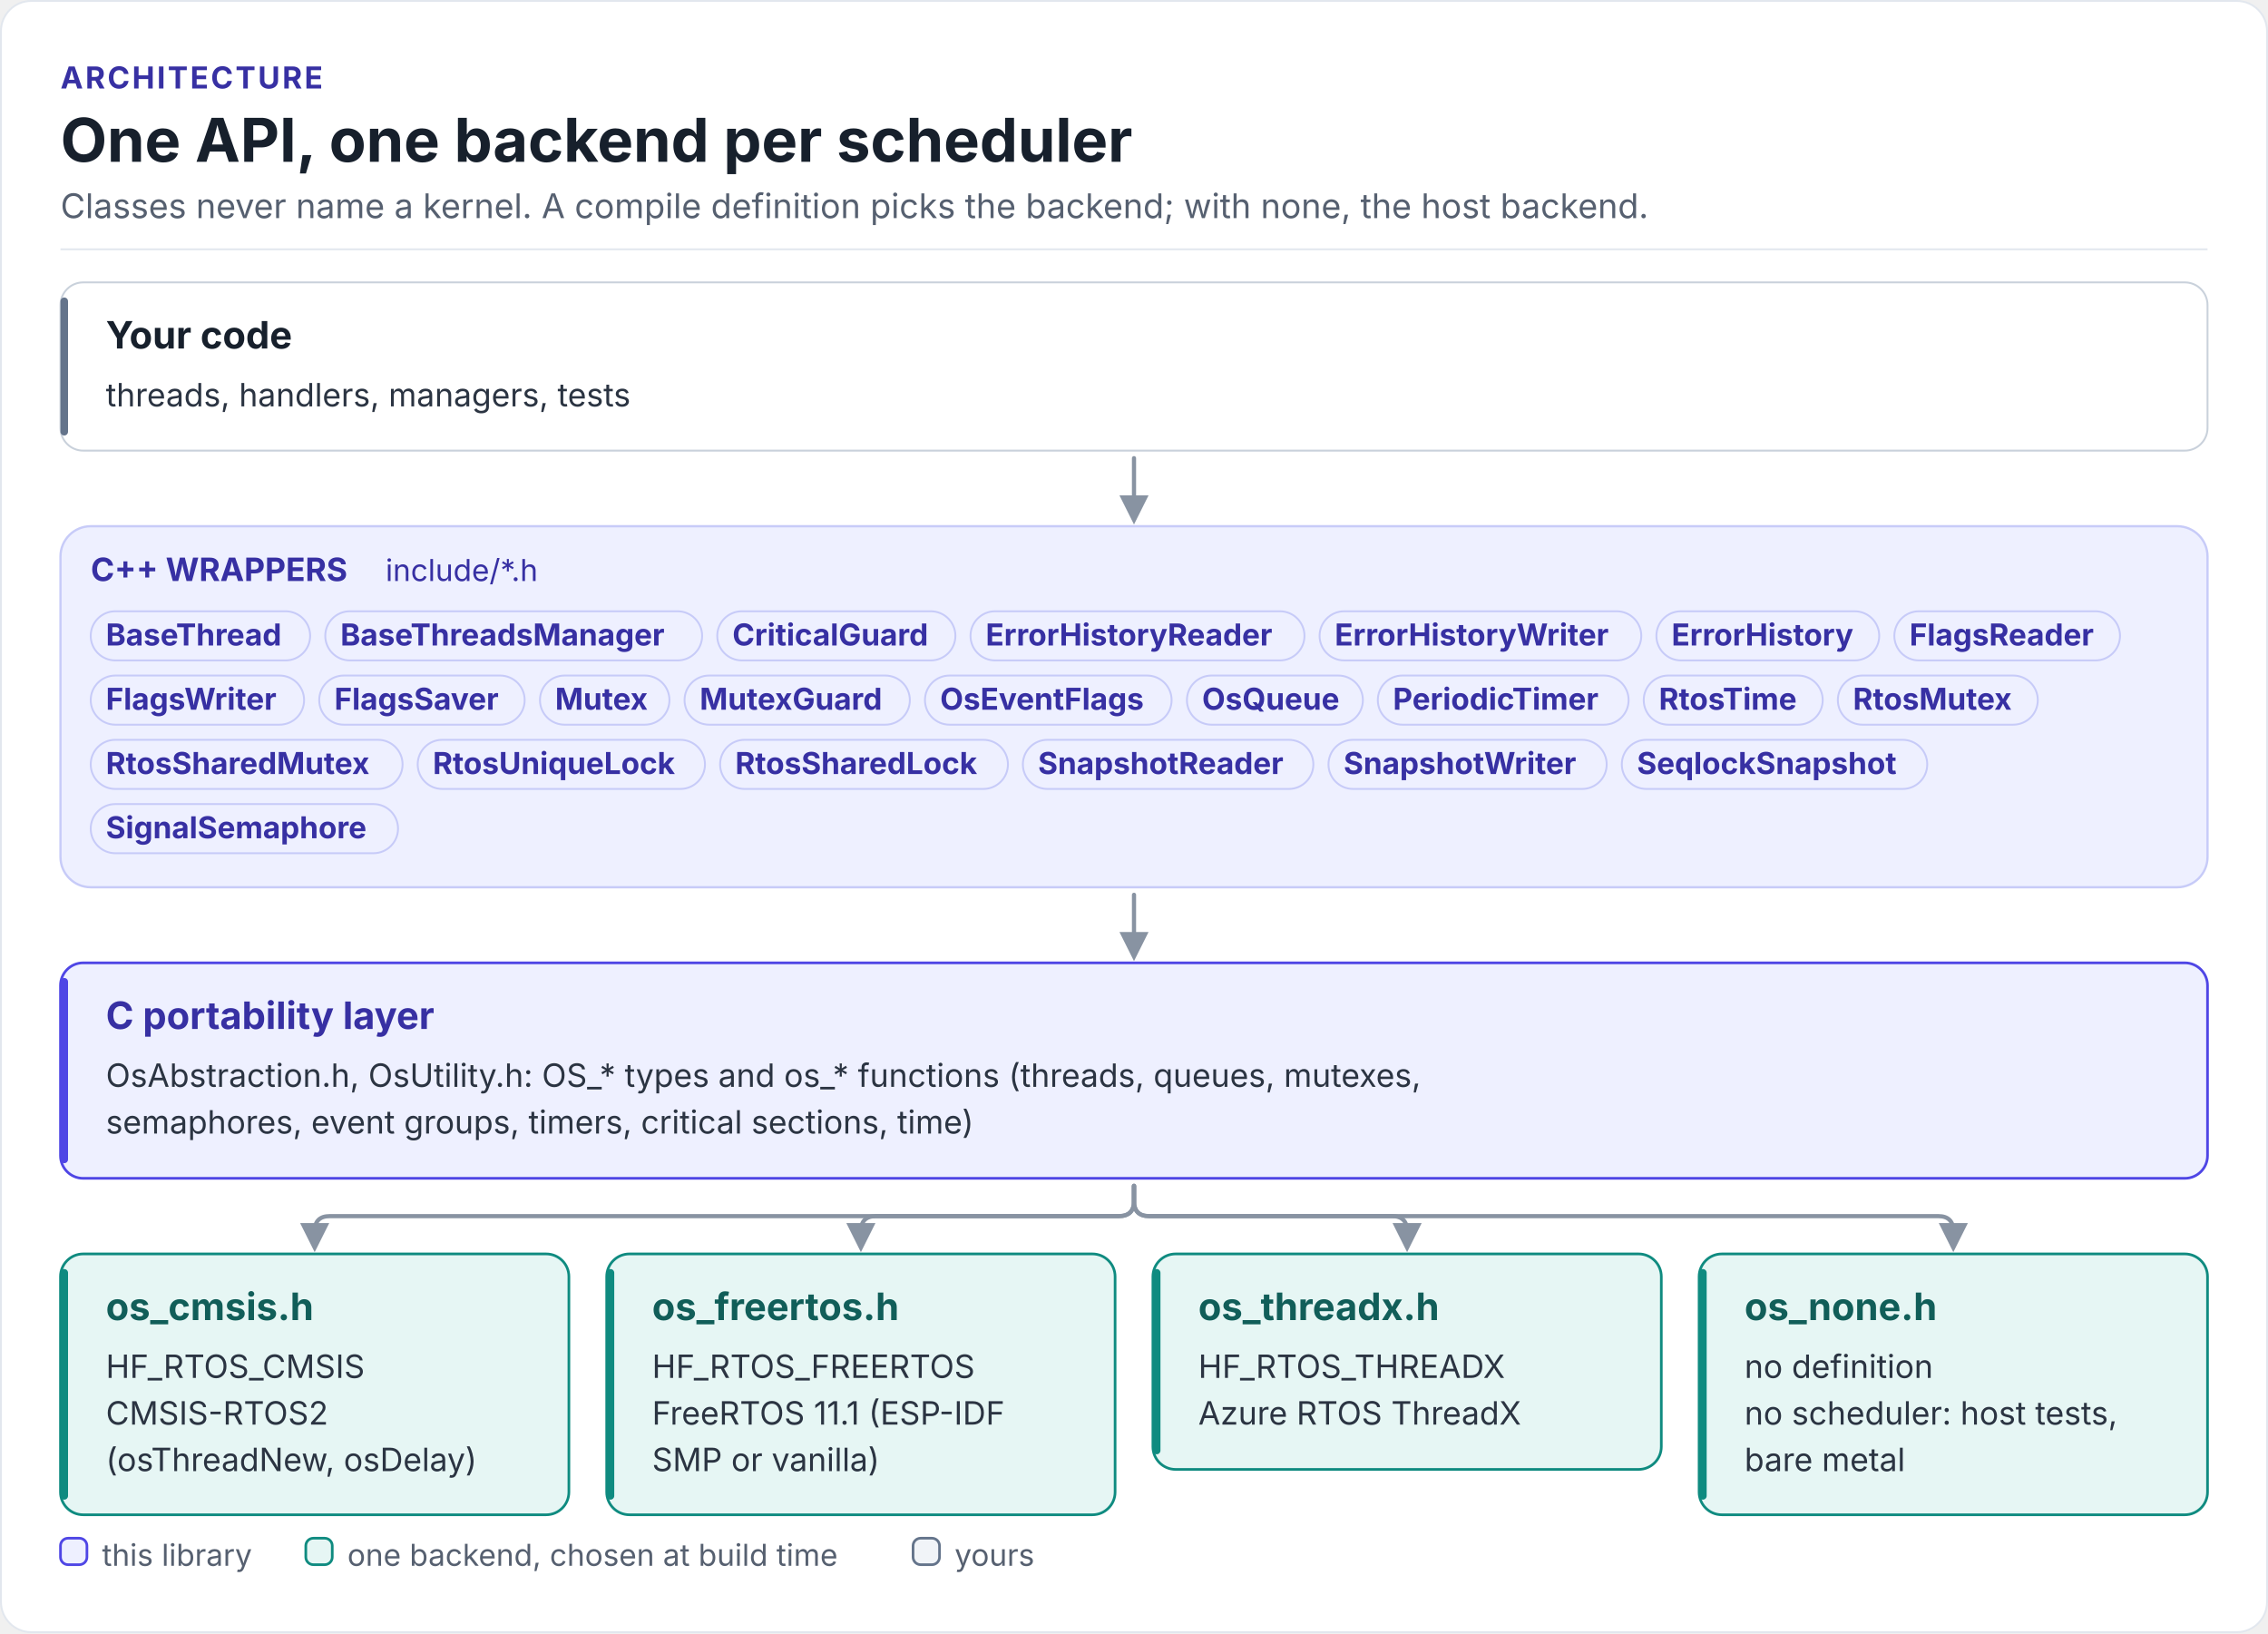
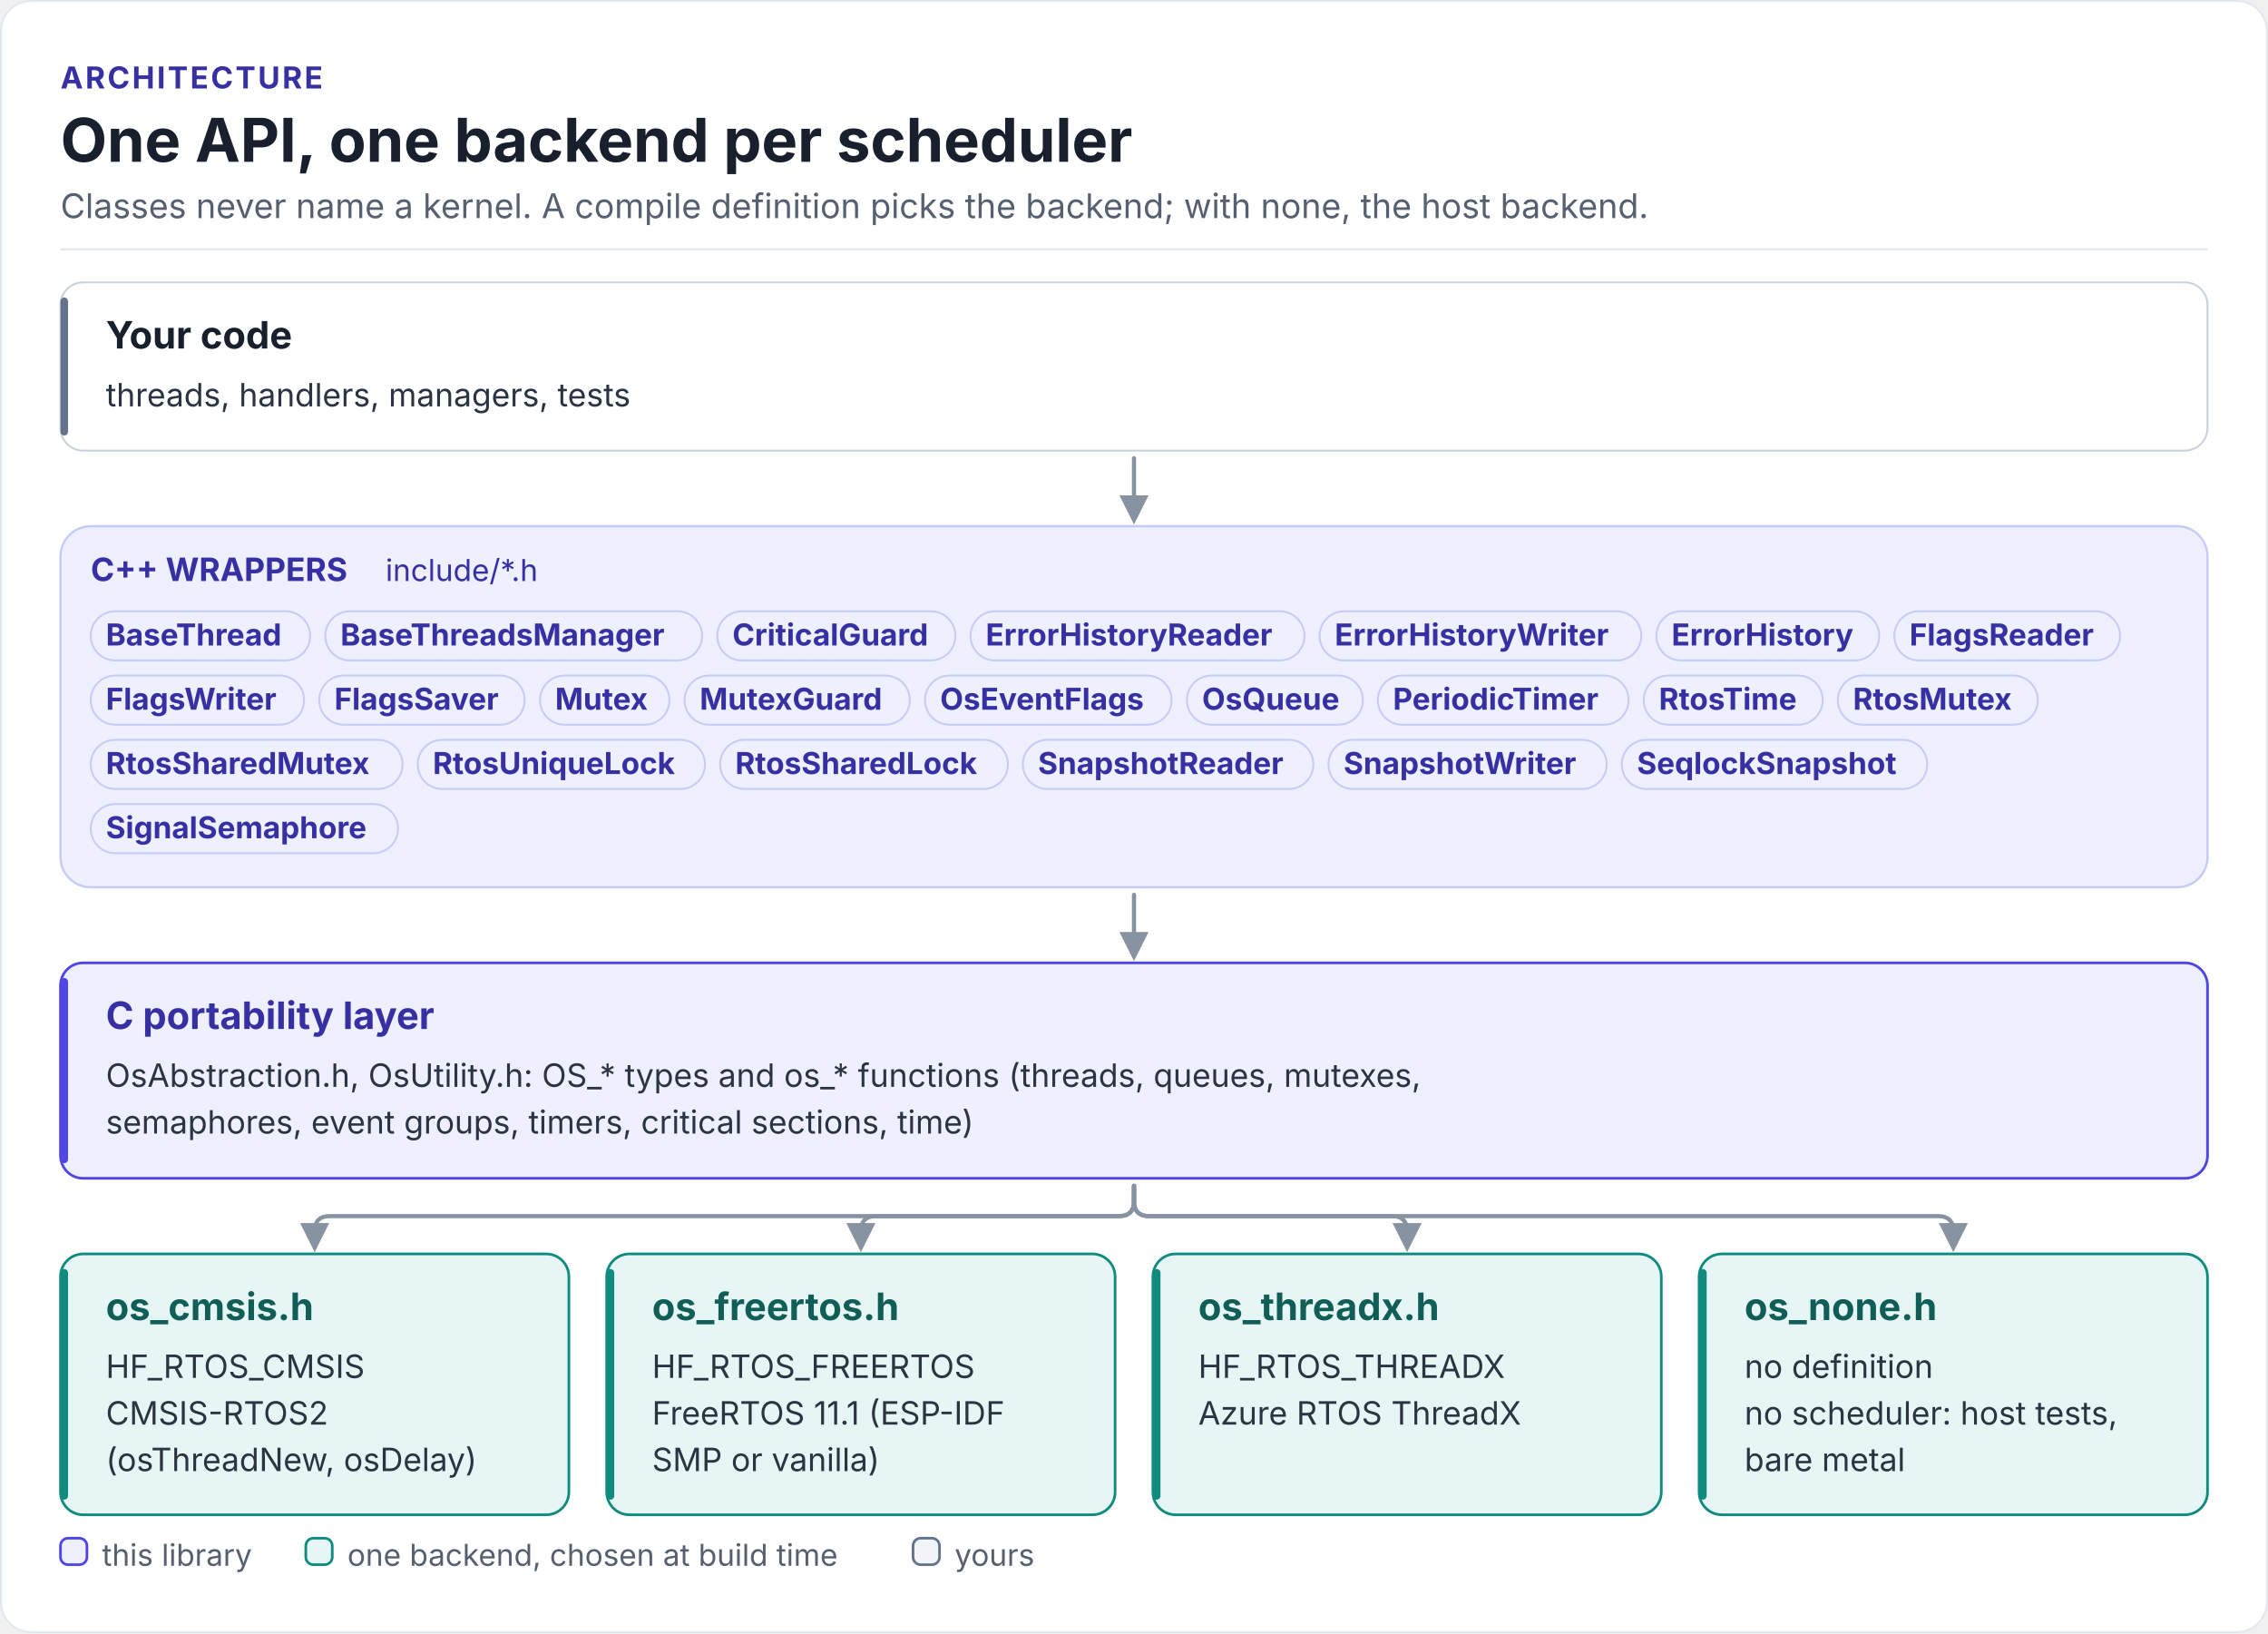
<svg xmlns="http://www.w3.org/2000/svg" width="1200" height="864" viewBox="0 0 1200 864" role="img" aria-labelledby="rtos-layers-title rtos-layers-desc" font-family="Inter, 'Segoe UI', Roboto, 'Helvetica Neue', Arial, sans-serif">
  <defs>
    <marker id="fk-arrow-rail" viewBox="0 0 10 10" refX="8" refY="5" markerWidth="7" markerHeight="7" orient="auto-start-reverse">
      <path d="M0 0L10 5L0 10z" fill="#8893A2" />
    </marker>
  </defs>
  <rect x="0.5" y="0.5" width="1199" height="863" rx="16" fill="#FFFFFF" stroke="#E2E7EE" />
  <text x="32" y="46.8" font-size="16" font-weight="700" letter-spacing="1.2" fill="#3730A3">ARCHITECTURE</text>
  <text x="32" y="85.6" font-size="32" font-weight="700" fill="#17202C">One API, one backend per scheduler</text>
  <text x="32" y="115.4" font-size="18" fill="#566070">Classes never name a kernel. A compile definition picks the backend; with none, the host backend.</text>
  <rect x="32" y="131.4" width="1136" height="1" fill="#E2E7EE" />
  <rect x="32" y="278.4" width="1136" height="191" rx="16" fill="#EEF0FF" stroke="#C7CBF8" stroke-width="1.2" />
  <path d="M600 627.4 L600 635.4 Q600 643.4 592 643.4 L174.5 643.4 Q166.5 643.4 166.5 651.4 L166.5 659.4" fill="none" stroke="#8893A2" stroke-width="2.2" stroke-linecap="round" stroke-linejoin="round" marker-end="url(#fk-arrow-rail)" />
  <path d="M600 627.4 L600 635.4 Q600 643.4 592 643.4 L463.5 643.4 Q455.5 643.4 455.5 651.4 L455.5 659.4" fill="none" stroke="#8893A2" stroke-width="2.2" stroke-linecap="round" stroke-linejoin="round" marker-end="url(#fk-arrow-rail)" />
  <path d="M600 627.4 L600 635.4 Q600 643.4 608 643.4 L736.5 643.4 Q744.5 643.4 744.5 651.4 L744.5 659.4" fill="none" stroke="#8893A2" stroke-width="2.2" stroke-linecap="round" stroke-linejoin="round" marker-end="url(#fk-arrow-rail)" />
  <path d="M600 627.4 L600 635.4 Q600 643.4 608 643.4 L1025.5 643.4 Q1033.5 643.4 1033.5 651.4 L1033.5 659.4" fill="none" stroke="#8893A2" stroke-width="2.2" stroke-linecap="round" stroke-linejoin="round" marker-end="url(#fk-arrow-rail)" />
  <path d="M600 242.4 L600 274.4" fill="none" stroke="#8893A2" stroke-width="2.2" stroke-linecap="round" stroke-linejoin="round" marker-end="url(#fk-arrow-rail)" />
  <path d="M600 473.4 L600 505.4" fill="none" stroke="#8893A2" stroke-width="2.2" stroke-linecap="round" stroke-linejoin="round" marker-end="url(#fk-arrow-rail)" />
  <rect x="32" y="149.4" width="1136" height="89" rx="12" fill="#FFFFFF" stroke="#C9D1DB" stroke-width="1" />
  <rect x="32" y="157.4" width="4" height="73" rx="2" fill="#64748B" />
  <rect x="32" y="509.4" width="1136" height="114" rx="12" fill="#EEF0FF" stroke="#4F46E5" stroke-width="1.4" />
  <rect x="32" y="517.4" width="4" height="98" rx="2" fill="#4F46E5" />
  <rect x="32" y="663.4" width="269" height="138" rx="12" fill="#E6F6F4" stroke="#0F8B80" stroke-width="1.4" />
  <rect x="32" y="671.4" width="4" height="122" rx="2" fill="#0F8B80" />
  <rect x="321" y="663.4" width="269" height="138" rx="12" fill="#E6F6F4" stroke="#0F8B80" stroke-width="1.4" />
  <rect x="321" y="671.4" width="4" height="122" rx="2" fill="#0F8B80" />
-   <rect x="610" y="663.4" width="269" height="114" rx="12" fill="#E6F6F4" stroke="#0F8B80" stroke-width="1.4" />
-   <rect x="610" y="671.4" width="4" height="98" rx="2" fill="#0F8B80" />
+   <rect x="610" y="663.4" width="269" height="138" rx="12" fill="#E6F6F4" stroke="#0F8B80" stroke-width="1.4" />
+   <rect x="610" y="671.4" width="4" height="122" rx="2" fill="#0F8B80" />
  <rect x="899" y="663.4" width="269" height="138" rx="12" fill="#E6F6F4" stroke="#0F8B80" stroke-width="1.4" />
  <rect x="899" y="671.4" width="4" height="122" rx="2" fill="#0F8B80" />
  <text x="56" y="184.4" font-size="20" font-weight="700" fill="#17202C">Your code</text>
  <text x="56" y="215" font-size="17" fill="#2B3442">threads, handlers, managers, tests</text>
  <rect x="48" y="323.4" width="116.1" height="26" rx="13" fill="#EEF0FF" stroke="#C7CBF8" stroke-width="1" />
  <text x="56" y="341.5" font-size="16" font-weight="700" fill="#3730A3">BaseThread</text>
  <rect x="172.1" y="323.4" width="199.4" height="26" rx="13" fill="#EEF0FF" stroke="#C7CBF8" stroke-width="1" />
  <text x="180.1" y="341.5" font-size="16" font-weight="700" fill="#3730A3">BaseThreadsManager</text>
  <rect x="379.5" y="323.4" width="126" height="26" rx="13" fill="#EEF0FF" stroke="#C7CBF8" stroke-width="1" />
  <text x="387.5" y="341.5" font-size="16" font-weight="700" fill="#3730A3">CriticalGuard</text>
  <rect x="513.5" y="323.4" width="176.7" height="26" rx="13" fill="#EEF0FF" stroke="#C7CBF8" stroke-width="1" />
  <text x="521.5" y="341.5" font-size="16" font-weight="700" fill="#3730A3">ErrorHistoryReader</text>
  <rect x="698.2" y="323.4" width="170.2" height="26" rx="13" fill="#EEF0FF" stroke="#C7CBF8" stroke-width="1" />
  <text x="706.2" y="341.5" font-size="16" font-weight="700" fill="#3730A3">ErrorHistoryWriter</text>
  <rect x="876.4" y="323.4" width="117.9" height="26" rx="13" fill="#EEF0FF" stroke="#C7CBF8" stroke-width="1" />
  <text x="884.4" y="341.5" font-size="16" font-weight="700" fill="#3730A3">ErrorHistory</text>
  <rect x="1002.3" y="323.4" width="119.4" height="26" rx="13" fill="#EEF0FF" stroke="#C7CBF8" stroke-width="1" />
  <text x="1010.3" y="341.5" font-size="16" font-weight="700" fill="#3730A3">FlagsReader</text>
  <rect x="48" y="357.4" width="112.9" height="26" rx="13" fill="#EEF0FF" stroke="#C7CBF8" stroke-width="1" />
  <text x="56" y="375.5" font-size="16" font-weight="700" fill="#3730A3">FlagsWriter</text>
  <rect x="168.9" y="357.4" width="108.7" height="26" rx="13" fill="#EEF0FF" stroke="#C7CBF8" stroke-width="1" />
  <text x="176.9" y="375.5" font-size="16" font-weight="700" fill="#3730A3">FlagsSaver</text>
  <rect x="285.7" y="357.4" width="68.5" height="26" rx="13" fill="#EEF0FF" stroke="#C7CBF8" stroke-width="1" />
  <text x="293.7" y="375.5" font-size="16" font-weight="700" fill="#3730A3">Mutex</text>
  <rect x="362.2" y="357.4" width="119.2" height="26" rx="13" fill="#EEF0FF" stroke="#C7CBF8" stroke-width="1" />
  <text x="370.2" y="375.5" font-size="16" font-weight="700" fill="#3730A3">MutexGuard</text>
  <rect x="489.4" y="357.4" width="130.5" height="26" rx="13" fill="#EEF0FF" stroke="#C7CBF8" stroke-width="1" />
  <text x="497.4" y="375.5" font-size="16" font-weight="700" fill="#3730A3">OsEventFlags</text>
  <rect x="628" y="357.4" width="93.1" height="26" rx="13" fill="#EEF0FF" stroke="#C7CBF8" stroke-width="1" />
  <text x="636" y="375.5" font-size="16" font-weight="700" fill="#3730A3">OsQueue</text>
  <rect x="729" y="357.4" width="132.7" height="26" rx="13" fill="#EEF0FF" stroke="#C7CBF8" stroke-width="1" />
  <text x="737" y="375.5" font-size="16" font-weight="700" fill="#3730A3">PeriodicTimer</text>
  <rect x="869.7" y="357.4" width="94.7" height="26" rx="13" fill="#EEF0FF" stroke="#C7CBF8" stroke-width="1" />
  <text x="877.7" y="375.5" font-size="16" font-weight="700" fill="#3730A3">RtosTime</text>
  <rect x="972.4" y="357.4" width="105.8" height="26" rx="13" fill="#EEF0FF" stroke="#C7CBF8" stroke-width="1" />
  <text x="980.4" y="375.5" font-size="16" font-weight="700" fill="#3730A3">RtosMutex</text>
  <rect x="48" y="391.4" width="165" height="26" rx="13" fill="#EEF0FF" stroke="#C7CBF8" stroke-width="1" />
  <text x="56" y="409.5" font-size="16" font-weight="700" fill="#3730A3">RtosSharedMutex</text>
  <rect x="221" y="391.4" width="152" height="26" rx="13" fill="#EEF0FF" stroke="#C7CBF8" stroke-width="1" />
  <text x="229" y="409.5" font-size="16" font-weight="700" fill="#3730A3">RtosUniqueLock</text>
  <rect x="381" y="391.4" width="152.3" height="26" rx="13" fill="#EEF0FF" stroke="#C7CBF8" stroke-width="1" />
  <text x="389" y="409.5" font-size="16" font-weight="700" fill="#3730A3">RtosSharedLock</text>
  <rect x="541.2" y="391.4" width="153.7" height="26" rx="13" fill="#EEF0FF" stroke="#C7CBF8" stroke-width="1" />
  <text x="549.2" y="409.5" font-size="16" font-weight="700" fill="#3730A3">SnapshotReader</text>
  <rect x="702.9" y="391.4" width="147.2" height="26" rx="13" fill="#EEF0FF" stroke="#C7CBF8" stroke-width="1" />
  <text x="710.9" y="409.5" font-size="16" font-weight="700" fill="#3730A3">SnapshotWriter</text>
  <rect x="858.1" y="391.4" width="161.6" height="26" rx="13" fill="#EEF0FF" stroke="#C7CBF8" stroke-width="1" />
  <text x="866.1" y="409.5" font-size="16" font-weight="700" fill="#3730A3">SeqlockSnapshot</text>
  <rect x="48" y="425.4" width="162.6" height="26" rx="13" fill="#EEF0FF" stroke="#C7CBF8" stroke-width="1" />
  <text x="56" y="443.5" font-size="16" font-weight="700" fill="#3730A3">SignalSemaphore</text>
  <text x="48" y="307.4" font-size="17" font-weight="700" fill="#3730A3">C++ WRAPPERS</text>
  <text x="204" y="307.4" font-size="16" fill="#3730A3">include/*.h</text>
  <text x="56" y="544.4" font-size="20" font-weight="700" fill="#3730A3">C portability layer</text>
  <text x="56" y="575" font-size="17" fill="#2B3442">OsAbstraction.h, OsUtility.h: OS_* types and os_* functions (threads, queues, mutexes,</text>
  <text x="56" y="599.7" font-size="17" fill="#2B3442">semaphores, event groups, timers, critical sections, time)</text>
  <text x="56" y="698.4" font-size="20" font-weight="700" fill="#115E59">os_cmsis.h</text>
  <text x="56" y="729" font-size="17" fill="#2B3442">HF_RTOS_CMSIS</text>
  <text x="56" y="753.7" font-size="17" fill="#2B3442">CMSIS-RTOS2</text>
  <text x="56" y="778.3" font-size="17" fill="#2B3442">(osThreadNew, osDelay)</text>
  <text x="345" y="698.4" font-size="20" font-weight="700" fill="#115E59">os_freertos.h</text>
  <text x="345" y="729" font-size="17" fill="#2B3442">HF_RTOS_FREERTOS</text>
  <text x="345" y="753.7" font-size="17" fill="#2B3442">FreeRTOS 11.1 (ESP-IDF</text>
  <text x="345" y="778.3" font-size="17" fill="#2B3442">SMP or vanilla)</text>
  <text x="634" y="698.4" font-size="20" font-weight="700" fill="#115E59">os_threadx.h</text>
  <text x="634" y="729" font-size="17" fill="#2B3442">HF_RTOS_THREADX</text>
  <text x="634" y="753.7" font-size="17" fill="#2B3442">Azure RTOS ThreadX</text>
  <text x="923" y="698.4" font-size="20" font-weight="700" fill="#115E59">os_none.h</text>
  <text x="923" y="729" font-size="17" fill="#2B3442">no definition</text>
  <text x="923" y="753.7" font-size="17" fill="#2B3442">no scheduler: host tests,</text>
  <text x="923" y="778.3" font-size="17" fill="#2B3442">bare metal</text>
  <rect x="32" y="813.8" width="14" height="14" rx="4" fill="#EEF0FF" stroke="#4F46E5" stroke-width="1.4" />
  <text x="54" y="828.4" font-size="16" fill="#566070">this library</text>
  <rect x="161.8" y="813.8" width="14" height="14" rx="4" fill="#E6F6F4" stroke="#0F8B80" stroke-width="1.4" />
  <text x="183.8" y="828.4" font-size="16" fill="#566070">one backend, chosen at build time</text>
  <rect x="483.1" y="813.8" width="14" height="14" rx="4" fill="#F1F4F8" stroke="#64748B" stroke-width="1.4" />
  <text x="505.1" y="828.4" font-size="16" fill="#566070">yours</text>
</svg>
